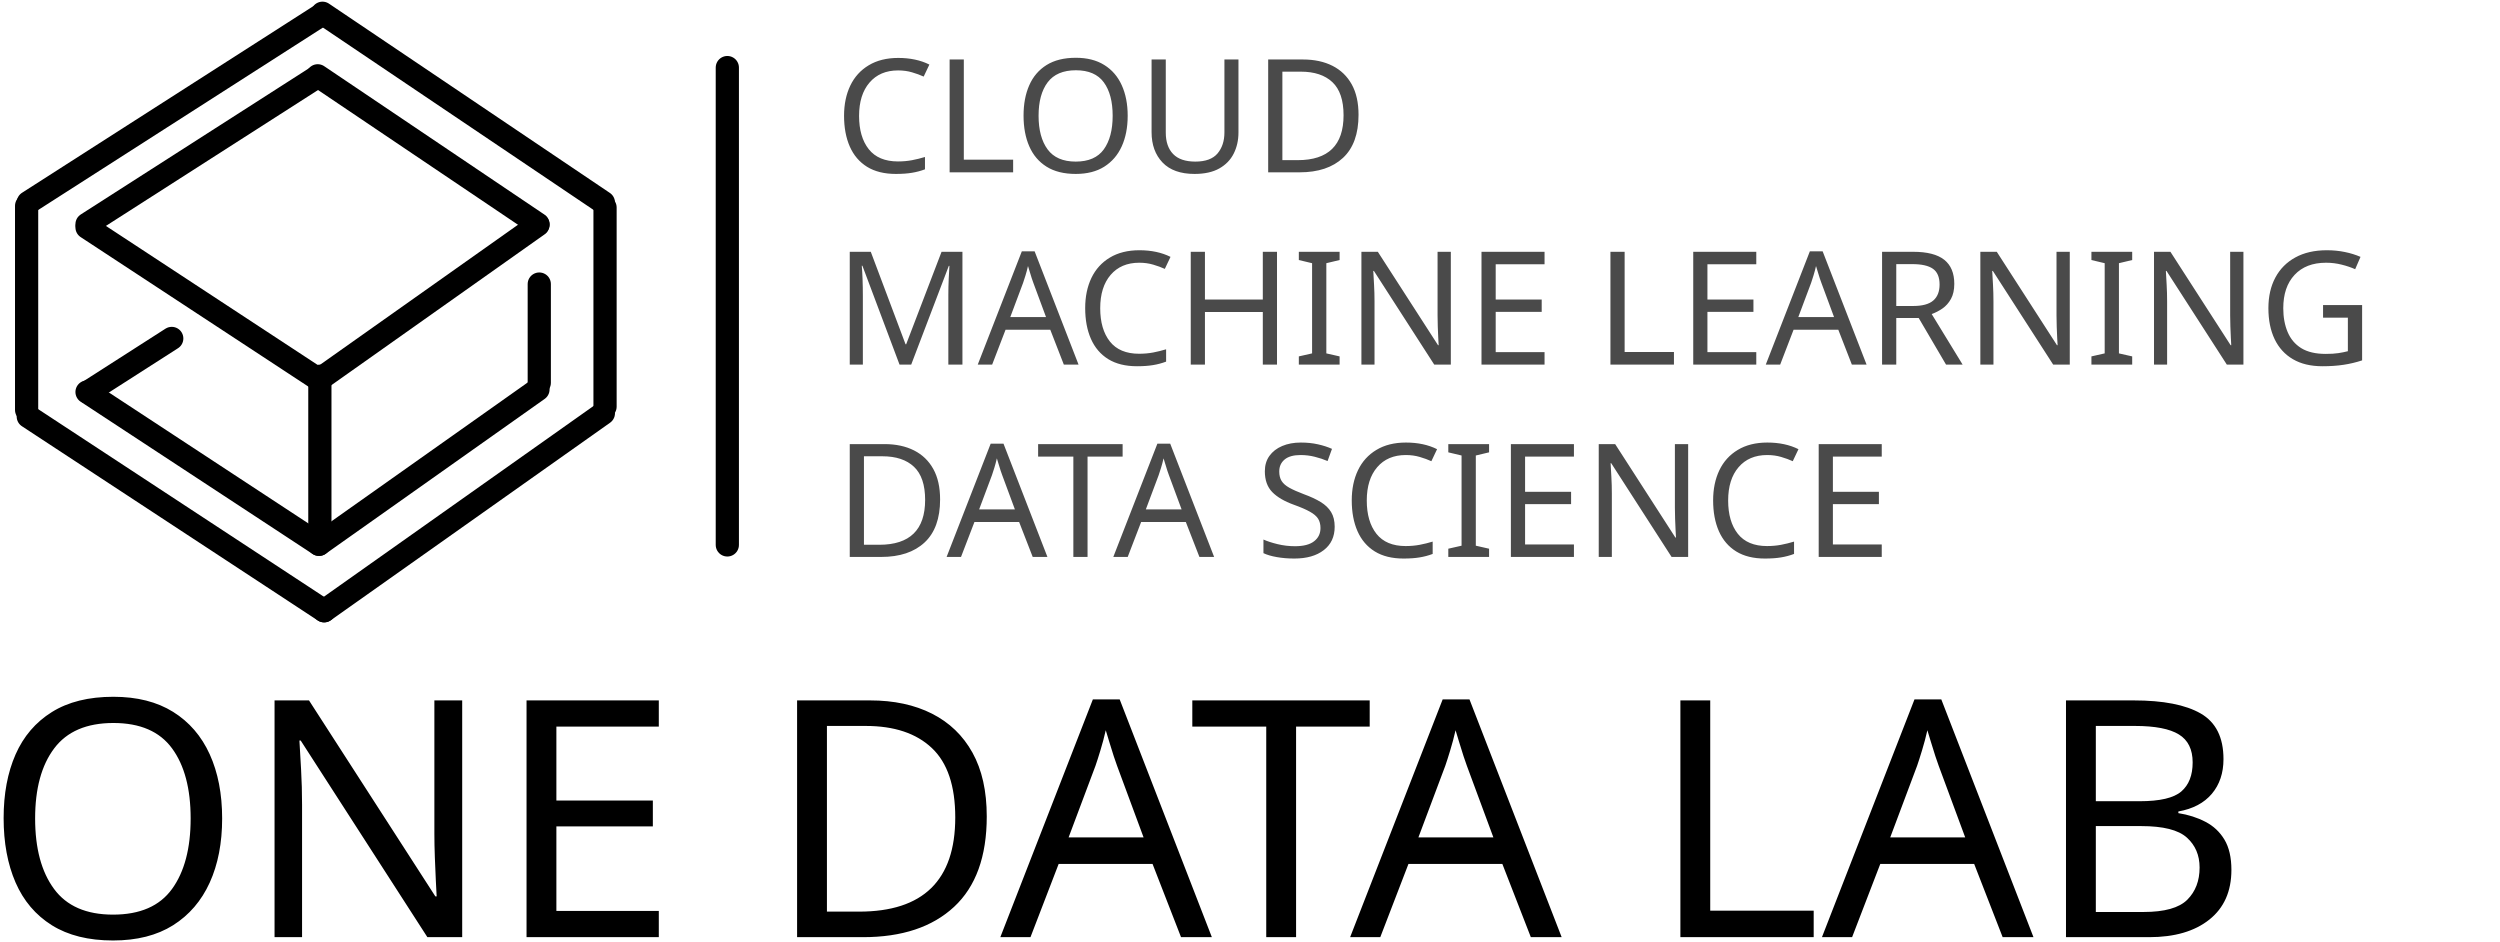
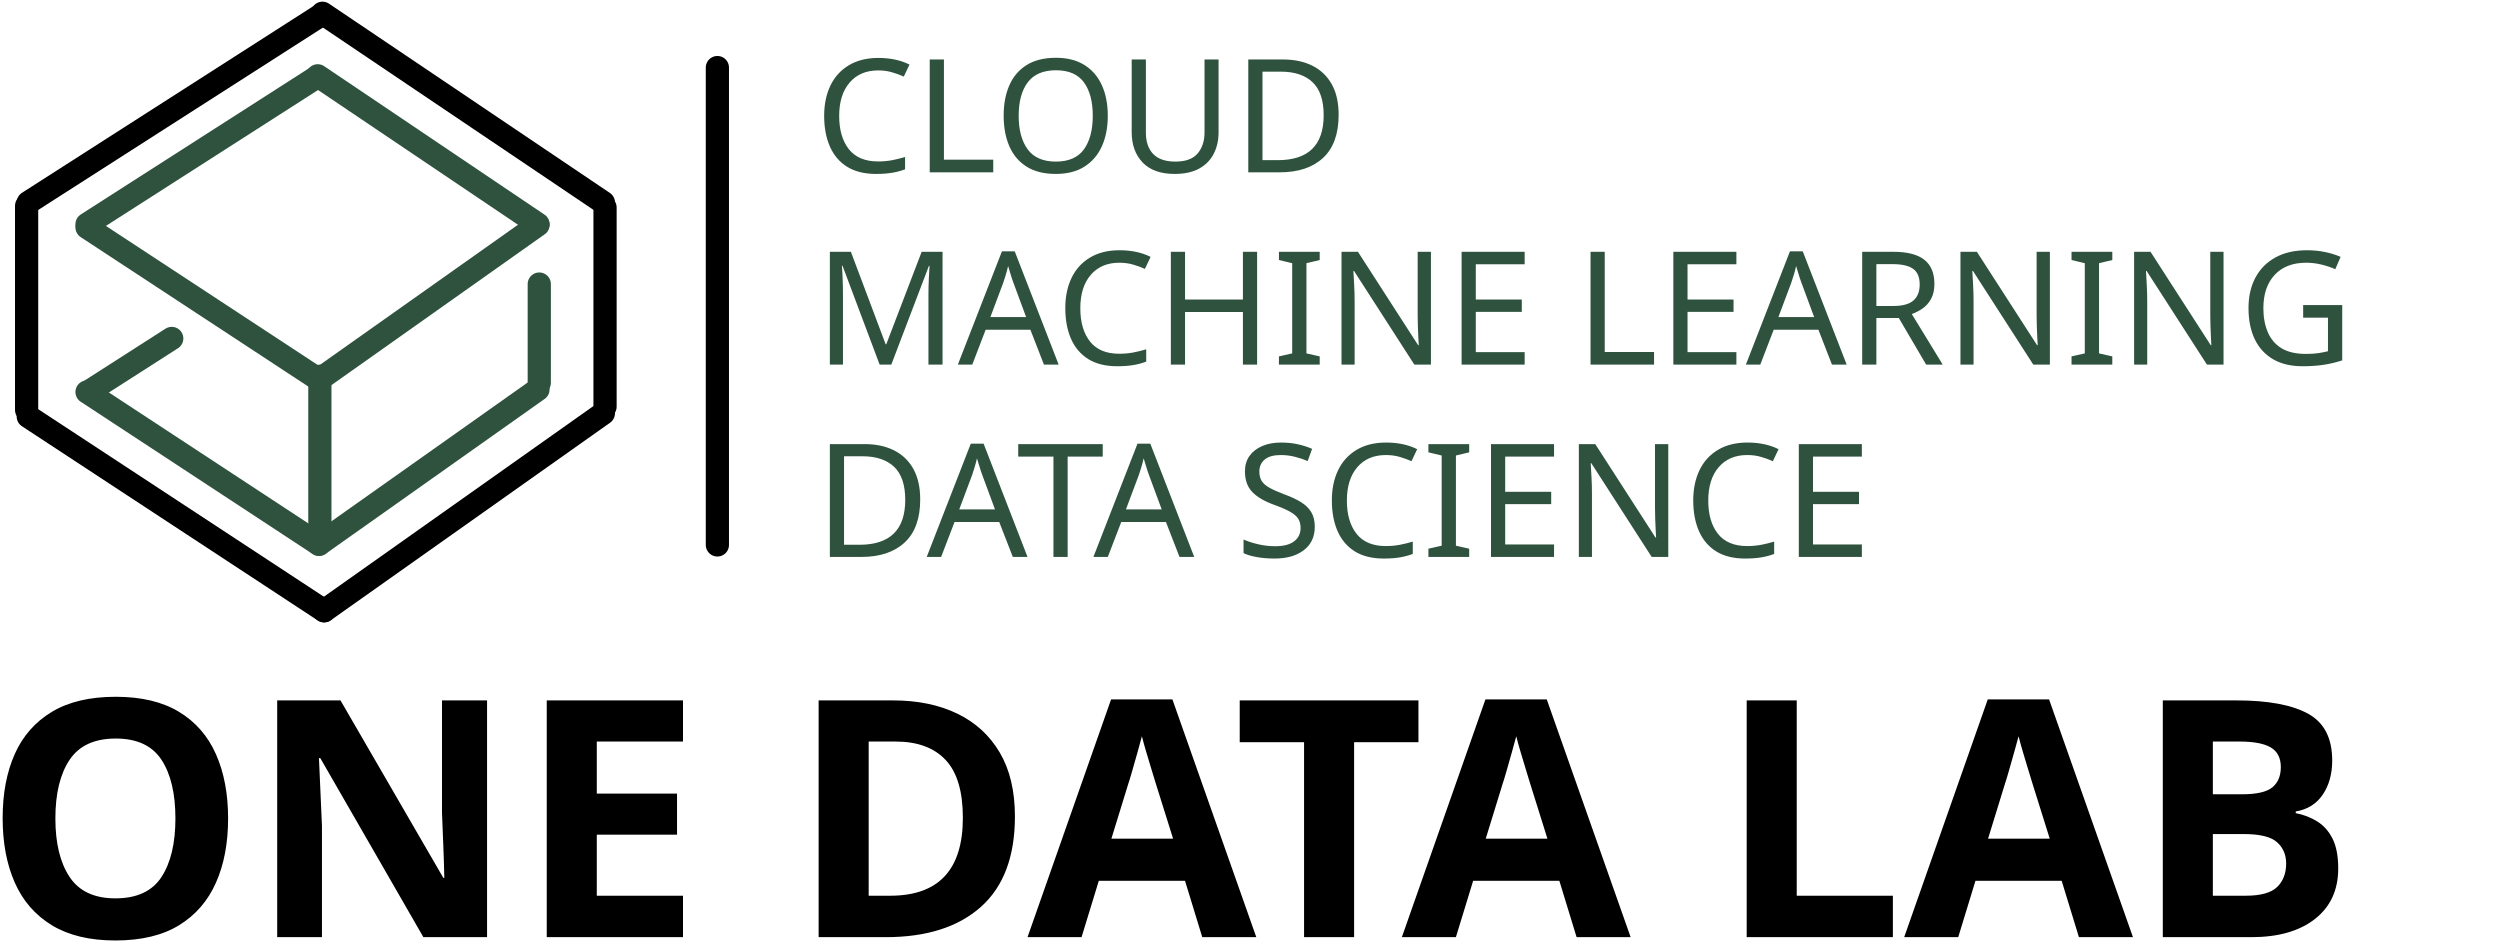
<svg xmlns="http://www.w3.org/2000/svg" width="754px" height="284px" viewBox="0 0 754 284" version="1.1">
-   <defs />
-   <g id="Page-1" stroke="none" stroke-width="1" fill="none" fill-rule="evenodd">
+   <g id="" stroke="none" stroke-width="1" fill="none" fill-rule="evenodd">
    <g id="1datalab_logo_simple" transform="translate(-5, 4)">
-       <path d="M224.361,16.382 L224.361,160.346" id="Line-Copy-4" stroke="#000000" stroke-width="7" stroke-linecap="round" transform="translate(224.0757, 88.36429) rotate(360) translate(-224.0757, -88.36429) " />
-       <text id="ONE-DATA-LAB" transform="translate(394.5, 239.825) rotate(360) translate(-394.5, -239.825) " font-family="VarelaRound-Regular, Varela Round" font-size="100" font-weight="normal" fill="#000000">
+       <path d="M224.361,16.382 L224.361,160.346" id="Line-Copy-4" stroke="#000000" stroke-width="7" stroke-linecap="round" transform="translate(221.0757, 88.36429) rotate(360) translate(-224.0757, -88.36429) " />
+       <text id="ONE-DATA-LAB" transform="translate(394.5, 239.825) rotate(360) translate(-394.5, -239.825) " font-family="VarelaRound-Regular, Varela Round" font-size="100" font-weight="bold" fill="#000000">
        <tspan x="-5.45696821e-12" y="278.65">ONE DATA LAB</tspan>
        <tspan x="764" y="278.65" font-family="PCapTerminal, PCap Terminal" />
      </text>
-       <text id="CLOUD-" transform="translate(512.3264, 90.97143) rotate(360) translate(-512.3264, -90.97143) " font-family="VarelaRound-Regular, Varela Round" font-size="47.657" font-weight="normal" fill="#4A4A4A">
-         <tspan x="256.661" y="47.971">CLOUD </tspan>
-         <tspan x="256.661" y="105.971">MACHINE LEARNING </tspan>
-         <tspan x="256.661" y="163.971">DATA SCIENCE</tspan>
+       <text id="CLOUD-" transform="translate(512.3264, 90.97143) rotate(360) translate(-512.3264, -90.97143) " font-family="VarelaRound-Regular, Varela Round" font-size="47.657" font-weight="normal" fill="#2e523e">
+         <tspan x="250.661" y="47.971">CLOUD </tspan>
+         <tspan x="250.661" y="105.971">MACHINE LEARNING </tspan>
+         <tspan x="250.661" y="163.971">DATA SCIENCE</tspan>
      </text>
      <path d="M13.026,58.082 L13.026,119.639" id="Line" stroke="#000000" stroke-width="7" stroke-linecap="round" stroke-linejoin="bevel" transform="translate(13.02611, 88.86071) rotate(360) translate(-13.02611, -88.86071) " />
      <path d="M187.48,58.579 L187.48,118.646" id="Line" stroke="#000000" stroke-width="7" stroke-linecap="round" transform="translate(187.4804, 88.86071) rotate(360) translate(-187.4804, -88.86071) " />
      <path d="M101.093,0.993 L13.527,57.089" id="Line" stroke="#000000" stroke-width="7" stroke-linecap="round" transform="translate(57.14099, 29.28929) rotate(360) translate(-57.14099, -29.28929) " />
      <path d="M102.76,180.204 L13.527,121.625" id="Line" stroke="#000000" stroke-width="7" stroke-linecap="round" transform="translate(58.1436, 150.9143) rotate(360) translate(-58.1436, -150.9143) " />
      <path d="M186.979,57.089 L102.258,1.56314327e-11" id="Line" stroke="#000000" stroke-width="7" stroke-linecap="round" transform="translate(144.3681, 28.79286) rotate(360) translate(-144.3681, -28.79286) " />
      <path d="M186.979,120.632 L102.76,180.204" id="Line" stroke="#000000" stroke-width="7" stroke-linecap="round" transform="translate(144.8695, 150.4179) rotate(360) translate(-144.8695, -150.4179) " />
-       <path d="M167.645,81.674 L167.645,111.459" id="Line" stroke="#000000" stroke-width="7" stroke-linecap="round" transform="translate(167.6447, 96.56664) rotate(360) translate(-167.6447, -96.56664) " />
-       <path d="M101.472,109.474 L101.472,156.572" id="Line-Copy-4" stroke="#000000" stroke-width="7" stroke-linecap="round" transform="translate(101.4723, 133.2177) rotate(360) translate(-101.4723, -133.2177) " />
-       <path d="M99.909,19.643 L31.25,63.627" id="Line" stroke="#000000" stroke-width="7" stroke-linecap="round" transform="translate(65.44671, 41.82975) rotate(360) translate(-65.44671, -41.82975) " />
-       <path d="M56.797,98.078 L31.542,114.257" id="Line-Copy-3" stroke="#000000" stroke-width="7" stroke-linecap="round" transform="translate(44.1693, 106.1678) rotate(360) translate(-44.1693, -106.1678) " />
-       <path d="M101.216,160.16 L31.25,114.229" id="Line" stroke="#000000" stroke-width="7" stroke-linecap="round" transform="translate(66.23285, 137.1948) rotate(360) translate(-66.23285, -137.1948) " />
-       <path d="M167.252,63.627 L100.823,18.864" id="Line" stroke="#000000" stroke-width="7" stroke-linecap="round" transform="translate(133.8407, 41.4405) rotate(360) translate(-133.8407, -41.4405) " />
-       <path d="M167.252,113.451 L101.216,160.16" id="Line" stroke="#000000" stroke-width="7" stroke-linecap="round" transform="translate(134.2338, 136.8056) rotate(360) translate(-134.2338, -136.8056) " />
-       <path d="M101.216,110.517 L31.25,64.586" id="Line-Copy-2" stroke="#000000" stroke-width="7" stroke-linecap="round" transform="translate(66.23285, 87.55195) rotate(360) translate(-66.23285, -87.55195) " />
-       <path d="M167.252,63.808 L101.216,110.517" id="Line-Copy" stroke="#000000" stroke-width="7" stroke-linecap="round" transform="translate(134.2338, 87.1627) rotate(360) translate(-134.2338, -87.1627) " />
+       <path d="M167.645,81.674 L167.645,111.459" id="Line" stroke="#2e523e" stroke-width="7" stroke-linecap="round" transform="translate(167.6447, 96.56664) rotate(360) translate(-167.6447, -96.56664) " />
+       <path d="M101.472,109.474 L101.472,156.572" id="Line-Copy-4" stroke="#2e523e" stroke-width="7" stroke-linecap="round" transform="translate(101.4723, 133.2177) rotate(360) translate(-101.4723, -133.2177) " />
+       <path d="M99.909,19.643 L31.25,63.627" id="Line" stroke="#2e523e" stroke-width="7" stroke-linecap="round" transform="translate(65.44671, 41.82975) rotate(360) translate(-65.44671, -41.82975) " />
+       <path d="M56.797,98.078 L31.542,114.257" id="Line-Copy-3" stroke="#2e523e" stroke-width="7" stroke-linecap="round" transform="translate(44.1693, 106.1678) rotate(360) translate(-44.1693, -106.1678) " />
+       <path d="M101.216,160.16 L31.25,114.229" id="Line" stroke="#2e523e" stroke-width="7" stroke-linecap="round" transform="translate(66.23285, 137.1948) rotate(360) translate(-66.23285, -137.1948) " />
+       <path d="M167.252,63.627 L100.823,18.864" id="Line" stroke="#2e523e" stroke-width="7" stroke-linecap="round" transform="translate(133.8407, 41.4405) rotate(360) translate(-133.8407, -41.4405) " />
+       <path d="M167.252,113.451 L101.216,160.16" id="Line" stroke="#2e523e" stroke-width="7" stroke-linecap="round" transform="translate(134.2338, 136.8056) rotate(360) translate(-134.2338, -136.8056) " />
+       <path d="M101.216,110.517 L31.25,64.586" id="Line-Copy-2" stroke="#2e523e" stroke-width="7" stroke-linecap="round" transform="translate(66.23285, 87.55195) rotate(360) translate(-66.23285, -87.55195) " />
+       <path d="M167.252,63.808 L101.216,110.517" id="Line-Copy" stroke="#2e523e" stroke-width="7" stroke-linecap="round" transform="translate(134.2338, 87.1627) rotate(360) translate(-134.2338, -87.1627) " />
    </g>
  </g>
</svg>
